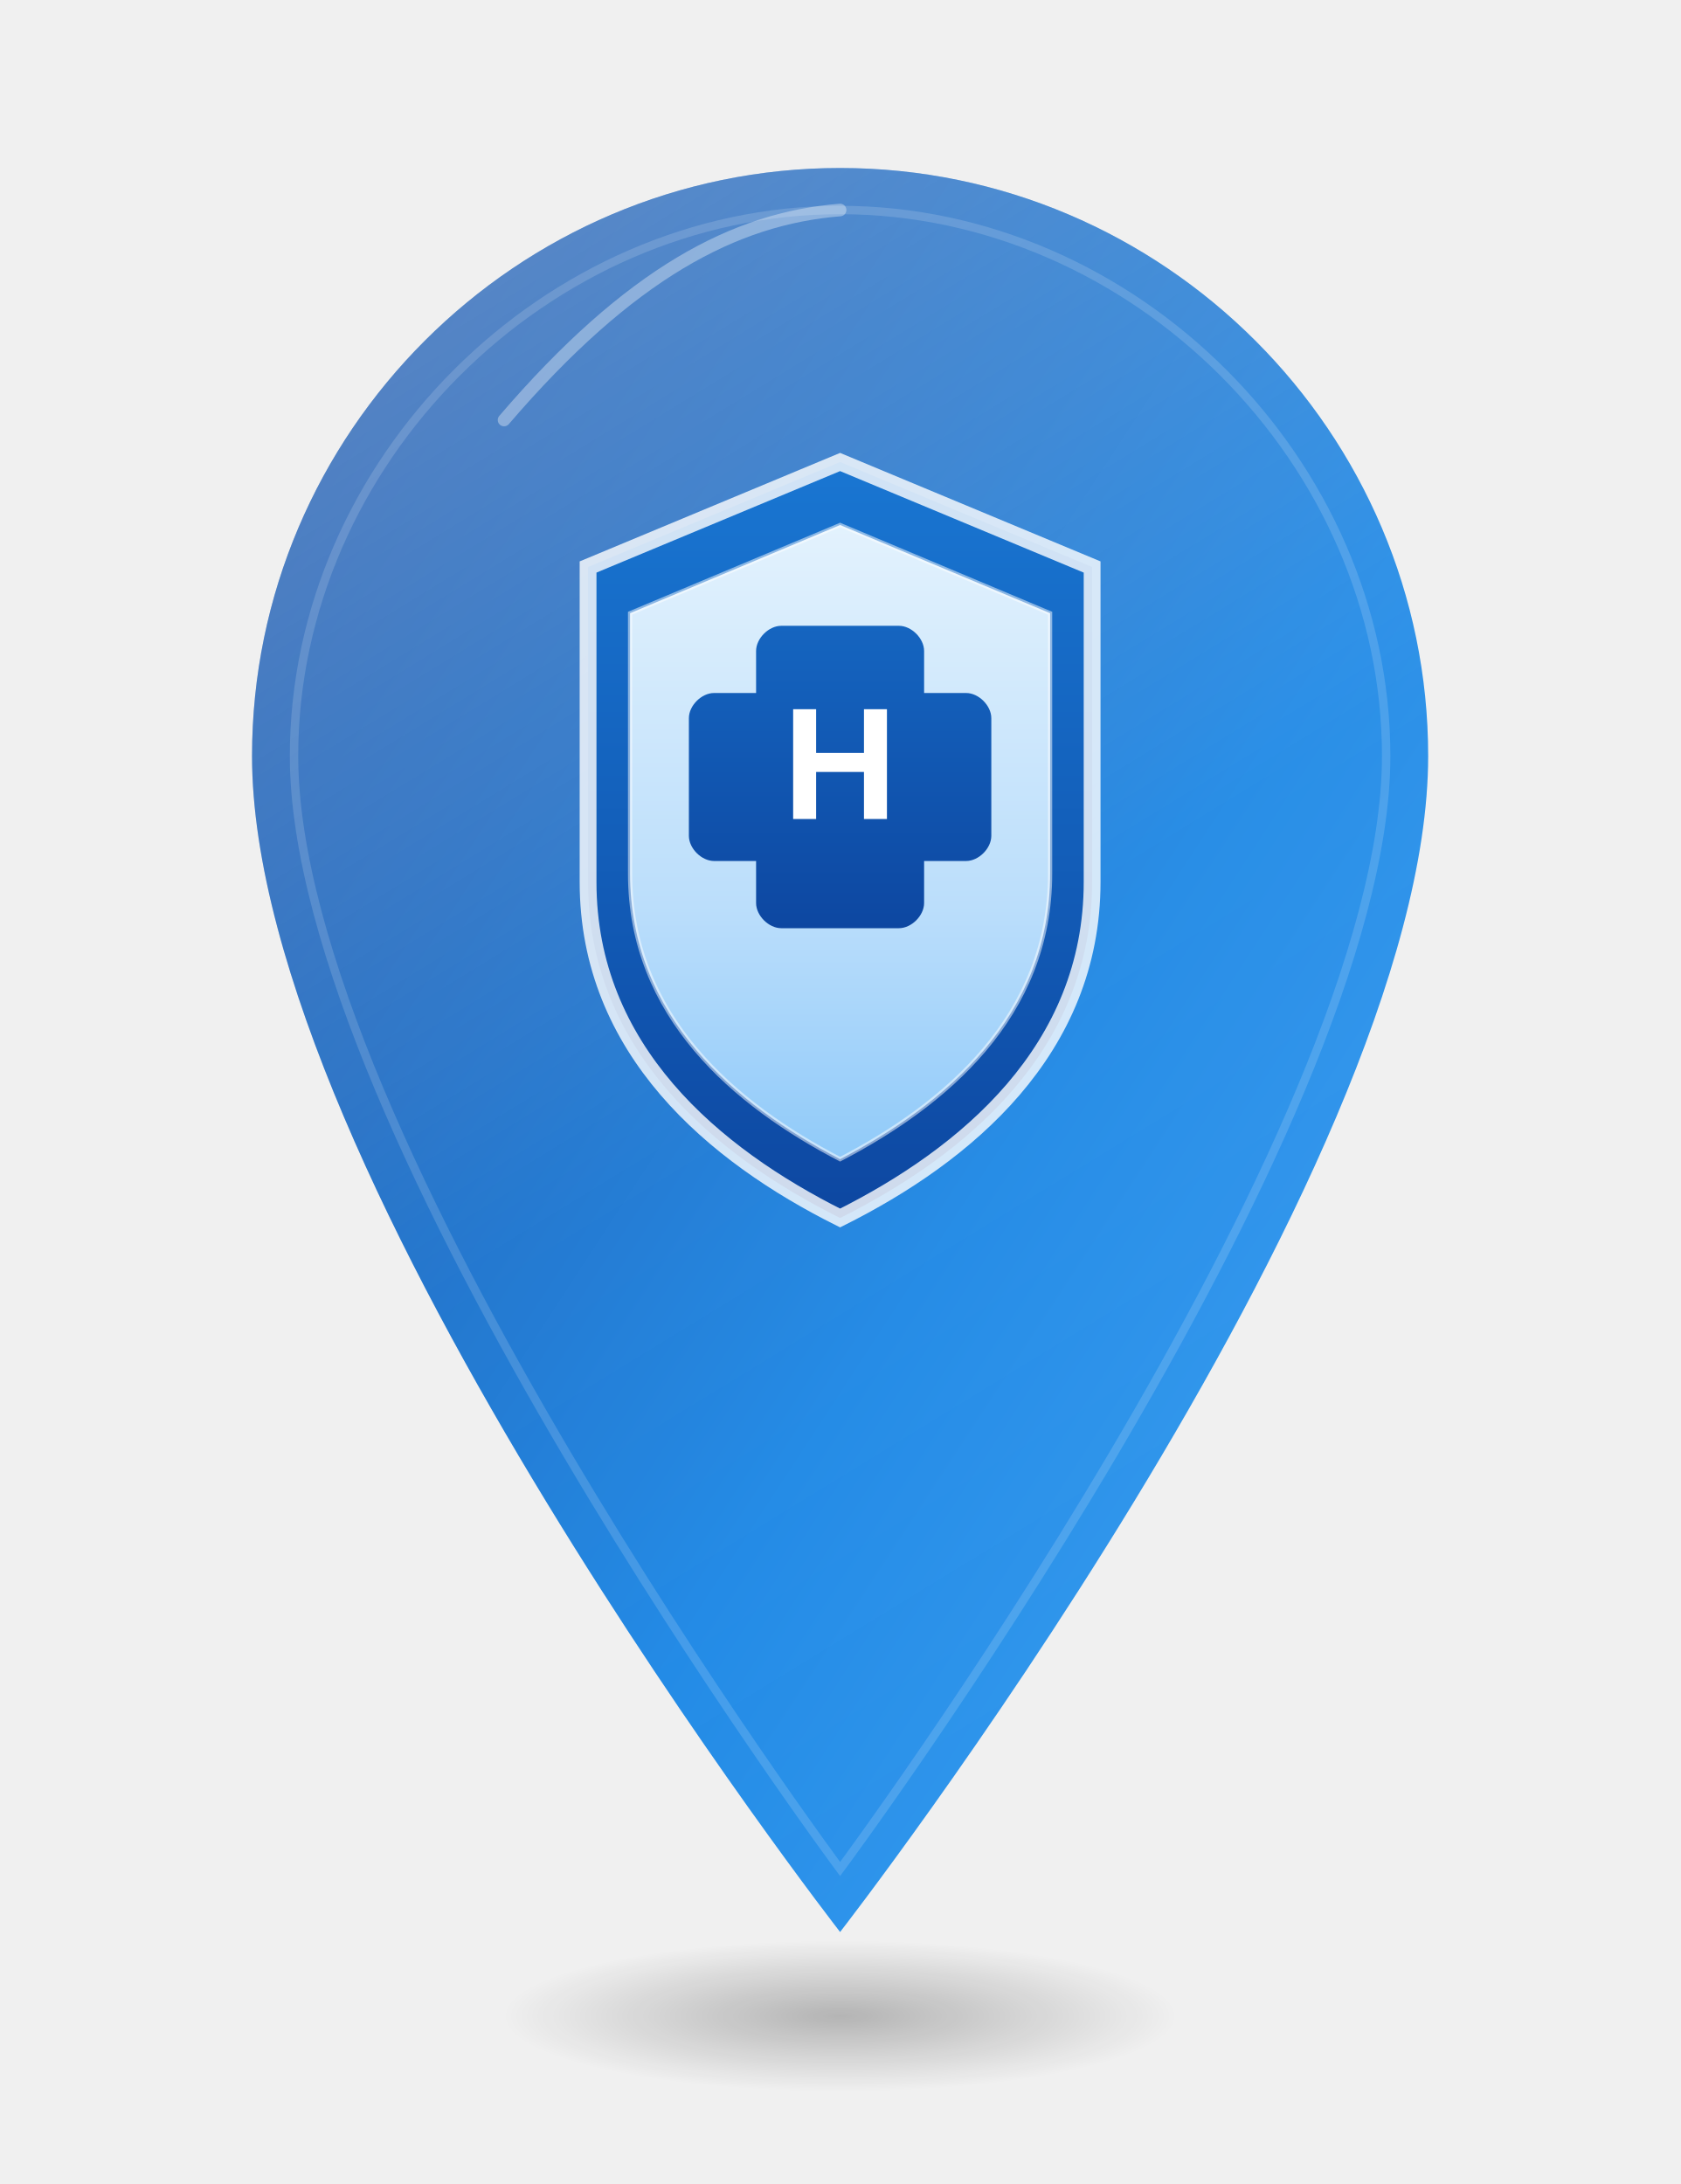
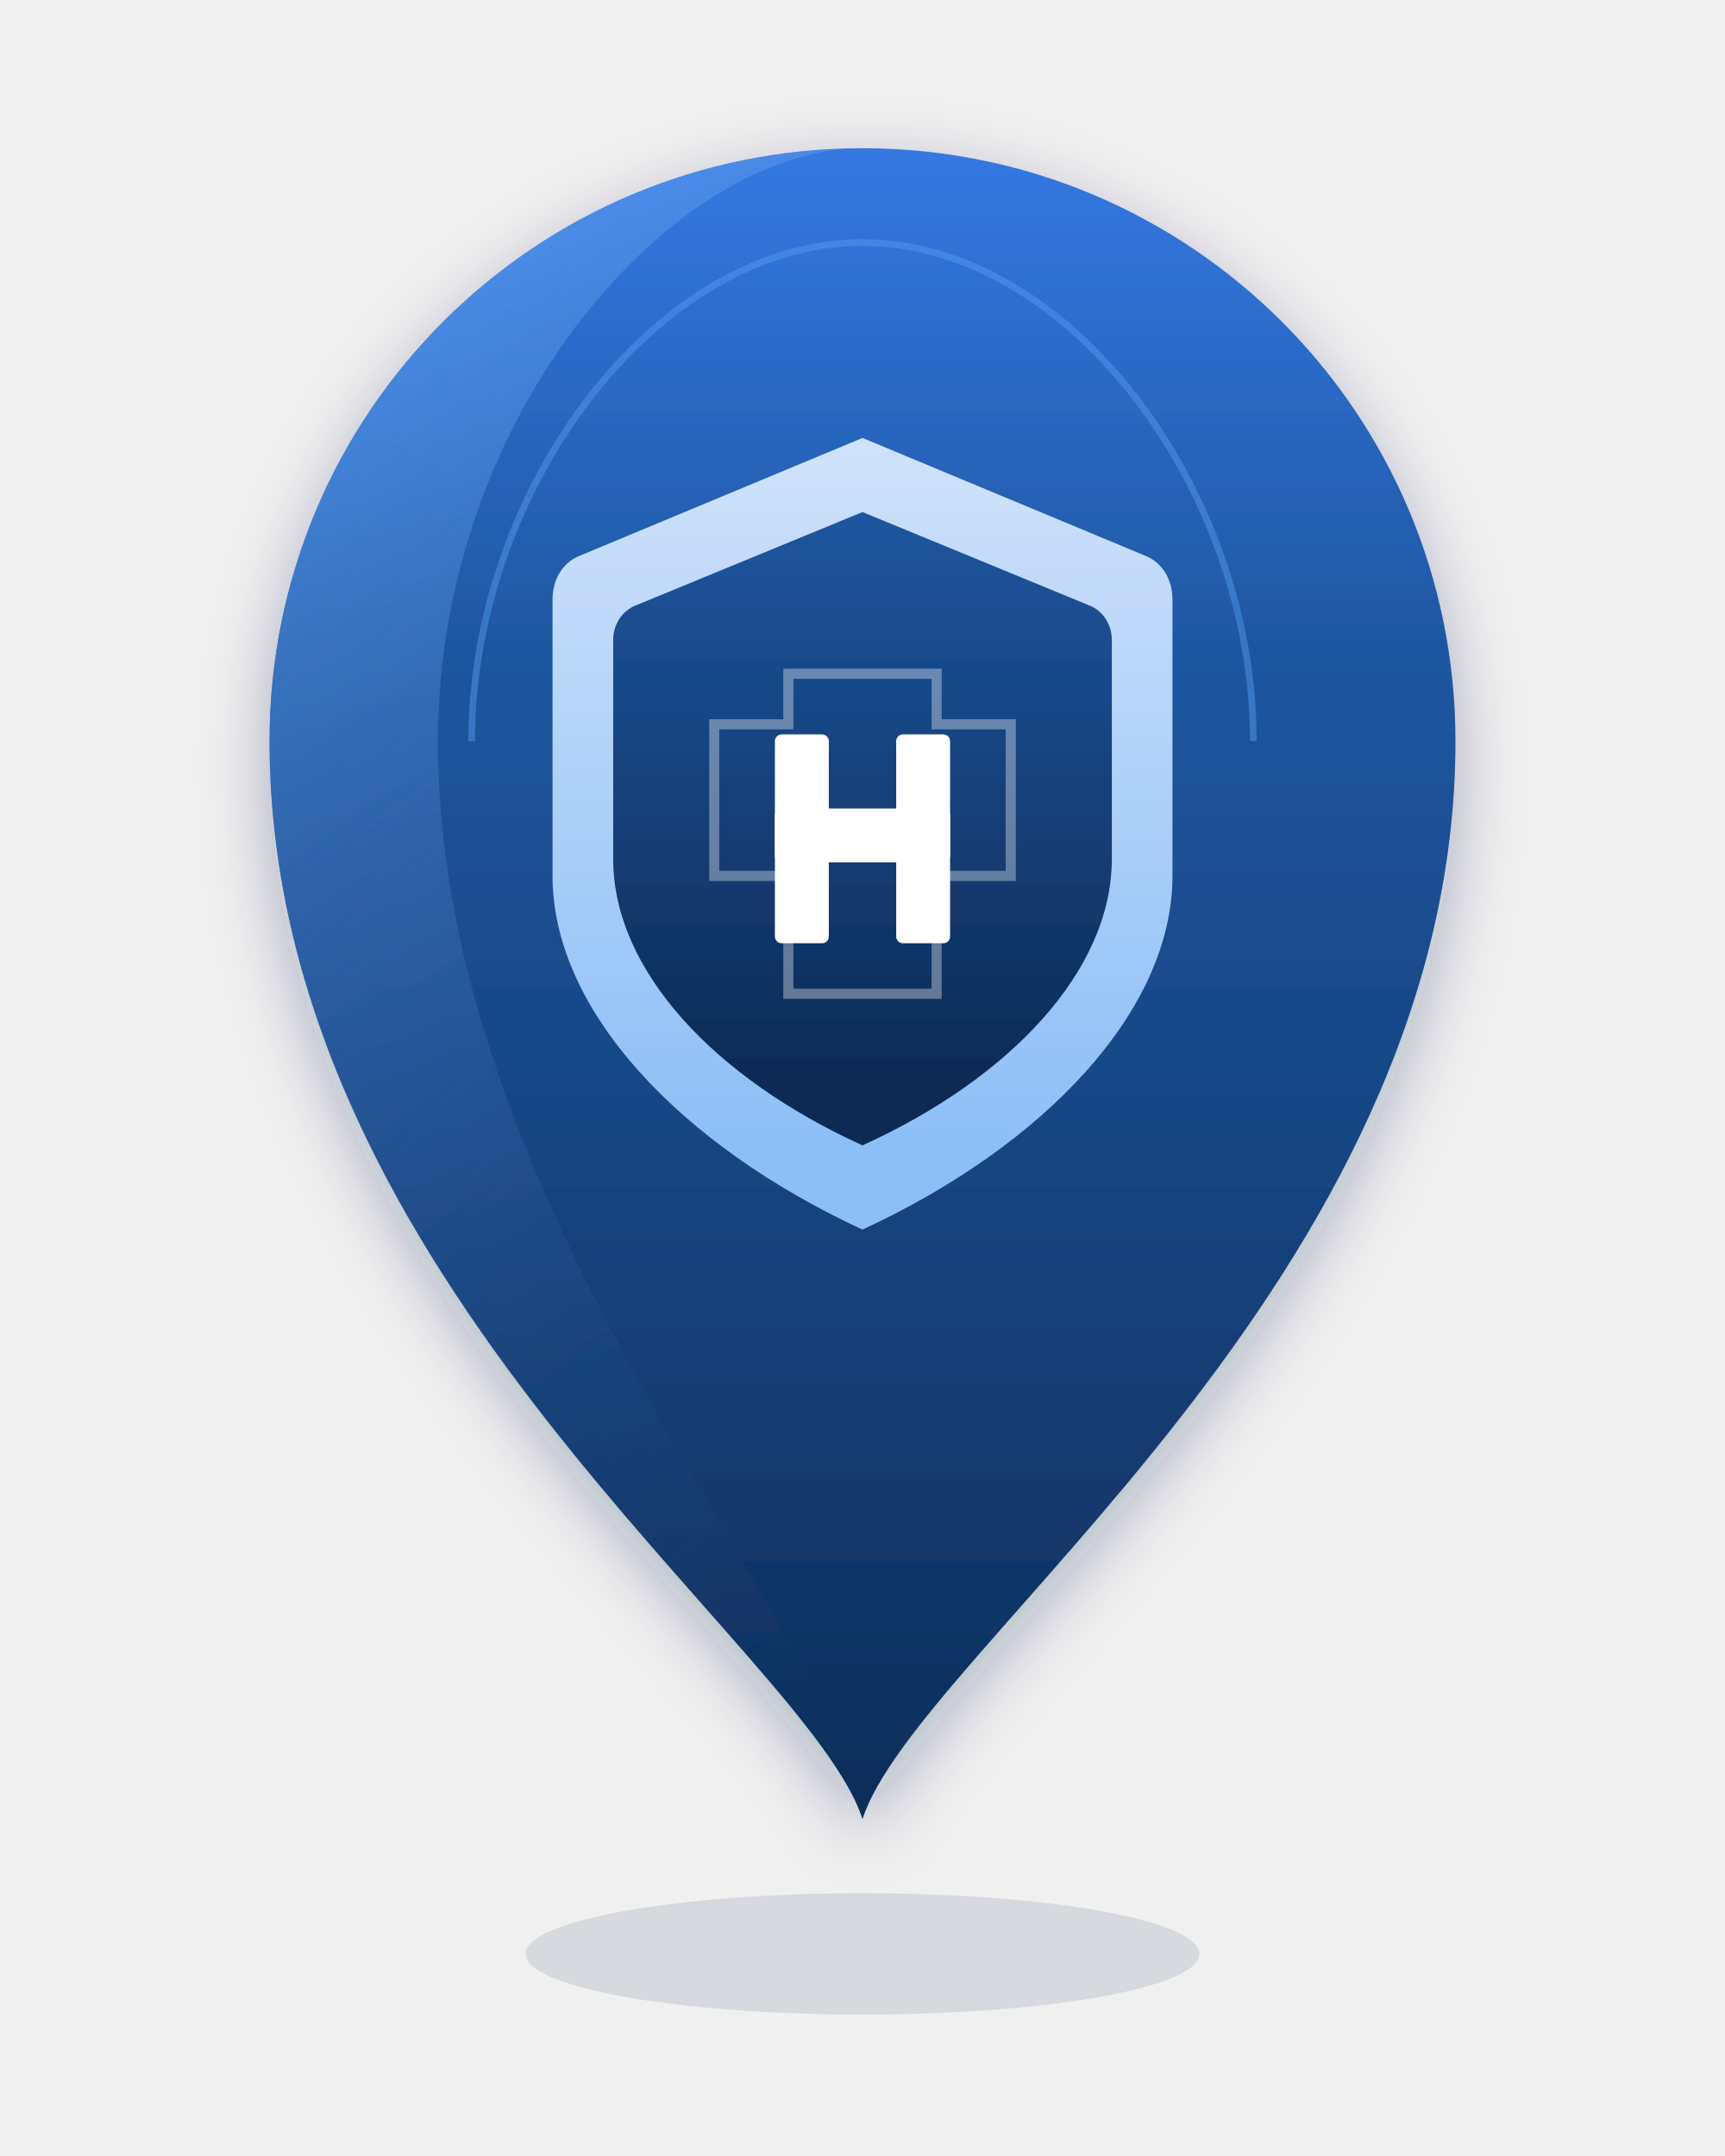
- <svg xmlns="http://www.w3.org/2000/svg" viewBox="0 0 400 520" width="400" height="520">
+ <svg xmlns="http://www.w3.org/2000/svg" viewBox="0 0 512 640" fill="none">
  <defs>
-     <linearGradient id="pinGradient" x1="0" y1="0" x2="1" y2="1">
-       <stop offset="0%" stop-color="#1565C0" />
-       <stop offset="40%" stop-color="#1976D2" />
-       <stop offset="100%" stop-color="#42A5F5" />
+     <linearGradient id="pinGrad" x1="256" y1="0" x2="256" y2="560" gradientUnits="userSpaceOnUse">
+       <stop offset="0%" stop-color="#3B82F6" />
+       <stop offset="35%" stop-color="#1E56A0" />
+       <stop offset="100%" stop-color="#0D2B55" />
    </linearGradient>
-     <linearGradient id="pinLeftGradient" x1="0" y1="0" x2="1" y2="0.5">
-       <stop offset="0%" stop-color="#0D47A1" />
-       <stop offset="100%" stop-color="#1565C0" />
+     <linearGradient id="highlightGrad" x1="100" y1="80" x2="350" y2="450" gradientUnits="userSpaceOnUse">
+       <stop offset="0%" stop-color="#60A5FA" stop-opacity="0.6" />
+       <stop offset="100%" stop-color="#1E3A6E" stop-opacity="0" />
    </linearGradient>
-     <linearGradient id="pinRightGradient" x1="0" y1="0" x2="1" y2="0.5">
-       <stop offset="0%" stop-color="#1E88E5" />
-       <stop offset="100%" stop-color="#64B5F6" />
+     <linearGradient id="shieldGrad" x1="256" y1="120" x2="256" y2="340" gradientUnits="userSpaceOnUse">
+       <stop offset="0%" stop-color="#DBEAFE" />
+       <stop offset="100%" stop-color="#93C5FD" />
    </linearGradient>
-     <linearGradient id="shieldGradient" x1="0.5" y1="0" x2="0.5" y2="1">
-       <stop offset="0%" stop-color="#1976D2" />
-       <stop offset="100%" stop-color="#0D47A1" />
+     <linearGradient id="innerShieldGrad" x1="256" y1="150" x2="256" y2="320" gradientUnits="userSpaceOnUse">
+       <stop offset="0%" stop-color="#1E56A0" />
+       <stop offset="100%" stop-color="#0D2B55" />
    </linearGradient>
-     <linearGradient id="innerShieldGradient" x1="0.5" y1="0" x2="0.5" y2="1">
-       <stop offset="0%" stop-color="#E3F2FD" />
-       <stop offset="60%" stop-color="#BBDEFB" />
-       <stop offset="100%" stop-color="#90CAF9" />
-     </linearGradient>
-     <linearGradient id="highlightGradient" x1="0" y1="0" x2="1" y2="1">
-       <stop offset="0%" stop-color="#64B5F6" />
-       <stop offset="100%" stop-color="#42A5F5" />
-     </linearGradient>
-     <radialGradient id="shadowGradient" cx="0.5" cy="0.5" r="0.5">
-       <stop offset="0%" stop-color="rgba(0,0,0,0.25)" />
-       <stop offset="100%" stop-color="rgba(0,0,0,0)" />
-     </radialGradient>
-     <linearGradient id="pinBodyGradient" x1="0" y1="0" x2="1" y2="1">
-       <stop offset="0%" stop-color="#0D47A1" />
-       <stop offset="30%" stop-color="#1565C0" />
-       <stop offset="60%" stop-color="#1E88E5" />
-       <stop offset="100%" stop-color="#42A5F5" />
-     </linearGradient>
-     <linearGradient id="crossGradient" x1="0.5" y1="0" x2="0.5" y2="1">
-       <stop offset="0%" stop-color="#1565C0" />
-       <stop offset="100%" stop-color="#0D47A1" />
-     </linearGradient>
-     <linearGradient id="shineGradient" x1="0.3" y1="0" x2="0.7" y2="1">
-       <stop offset="0%" stop-color="rgba(255,255,255,0.3)" />
-       <stop offset="50%" stop-color="rgba(255,255,255,0.05)" />
-       <stop offset="100%" stop-color="rgba(255,255,255,0)" />
-     </linearGradient>
+     <filter id="shadow" x="-20%" y="-5%" width="140%" height="120%">
+       <feGaussianBlur in="SourceAlpha" stdDeviation="12" />
+       <feOffset dy="8" />
+       <feComponentTransfer>
+         <feFuncA type="linear" slope="0.25" />
+       </feComponentTransfer>
+       <feMerge>
+         <feMergeNode />
+         <feMergeNode in="SourceGraphic" />
+       </feMerge>
+     </filter>
+     <filter id="dropShadow" x="-10%" y="-5%" width="120%" height="115%">
+       <feDropShadow dx="0" dy="6" stdDeviation="10" flood-color="#0D2B55" flood-opacity="0.3" />
+     </filter>
  </defs>
-   <ellipse cx="200" cy="480" rx="80" ry="18" fill="url(#shadowGradient)" />
-   <path d="M200 460 C200 460 60 280 60 180 C60 103 123 40 200 40 C277 40 340 103 340 180 C340 280 200 460 200 460Z" fill="url(#pinBodyGradient)" />
-   <path d="M200 460 C200 460 60 280 60 180 C60 103 123 40 200 40 C277 40 340 103 340 180 C340 280 200 460 200 460Z" fill="url(#shineGradient)" />
-   <path d="M200 50 C130 50 70 110 70 180 C70 270 200 445 200 445 C200 445 330 270 330 180 C330 110 270 50 200 50Z" fill="none" stroke="rgba(255,255,255,0.15)" stroke-width="2" />
-   <path d="M120 100 C150 65 175 52 200 50" fill="none" stroke="rgba(255,255,255,0.35)" stroke-width="3" stroke-linecap="round" />
-   <path d="M200 110 L260 135 L260 210 C260 250 230 275 200 290 C170 275 140 250 140 210 L140 135 Z" fill="url(#shieldGradient)" stroke="rgba(255,255,255,0.8)" stroke-width="4" />
-   <path d="M200 125 L250 146 L250 208 C250 242 225 263 200 276 C175 263 150 242 150 208 L150 146 Z" fill="url(#innerShieldGradient)" stroke="rgba(255,255,255,0.5)" stroke-width="1" />
-   <path d="M180 165 L180 155 C180 152 183 149 186 149 L214 149 C217 149 220 152 220 155 L220 165 L230 165 C233 165 236 168 236 171 L236 199 C236 202 233 205 230 205 L220 205 L220 215 C220 218 217 221 214 221 L186 221 C183 221 180 218 180 215 L180 205 L170 205 C167 205 164 202 164 199 L164 171 C164 168 167 165 170 165 Z" fill="url(#crossGradient)" />
-   <text x="200" y="195" text-anchor="middle" font-family="Arial, Helvetica, sans-serif" font-weight="bold" font-size="38" fill="white">H</text>
+   <ellipse cx="256" cy="580" rx="100" ry="18" fill="#0D2B55" opacity="0.12" />
+   <g filter="url(#dropShadow)">
+     <path d="       M256 540       C240 490, 80 380, 80 220       C80 122.68, 158.68 44, 256 44       C353.32 44, 432 122.68, 432 220       C432 380, 272 490, 256 540Z     " fill="url(#pinGrad)" />
+     <path d="       M256 540       C240 490, 80 380, 80 220       C80 122.68, 158.68 44, 256 44       C200 44, 130 122.68, 130 220       C130 360, 248 482, 256 540Z     " fill="url(#highlightGrad)" />
+     <path d="       M140 220       C140 145, 195 72, 256 72       C317 72, 372 145, 372 220     " fill="none" stroke="#60A5FA" stroke-width="2" opacity="0.4" />
+     <path d="       M256 130       L340 165       C345 167, 348 172, 348 178       L348 260       C348 300, 310 340, 256 365       C202 340, 164 300, 164 260       L164 178       C164 172, 167 167, 172 165       Z     " fill="url(#shieldGrad)" opacity="0.95" />
+     <path d="       M256 152       L324 180       C328 182, 330 186, 330 190       L330 255       C330 288, 300 320, 256 340       C212 320, 182 288, 182 255       L182 190       C182 186, 184 182, 188 180       Z     " fill="url(#innerShieldGrad)" />
+     <path d="       M234 200 L278 200 L278 215 L300 215 L300 260 L278 260 L278 295 L234 295 L234 260 L212 260 L212 215 L234 215 Z     " fill="none" stroke="white" stroke-width="3" opacity="0.35" />
+     <g fill="white" font-family="Arial, Helvetica, sans-serif" font-weight="900">
+       <rect x="230" y="218" width="16" height="62" rx="2" />
+       <rect x="266" y="218" width="16" height="62" rx="2" />
+       <rect x="230" y="240" width="52" height="16" rx="2" />
+     </g>
+   </g>
</svg>
